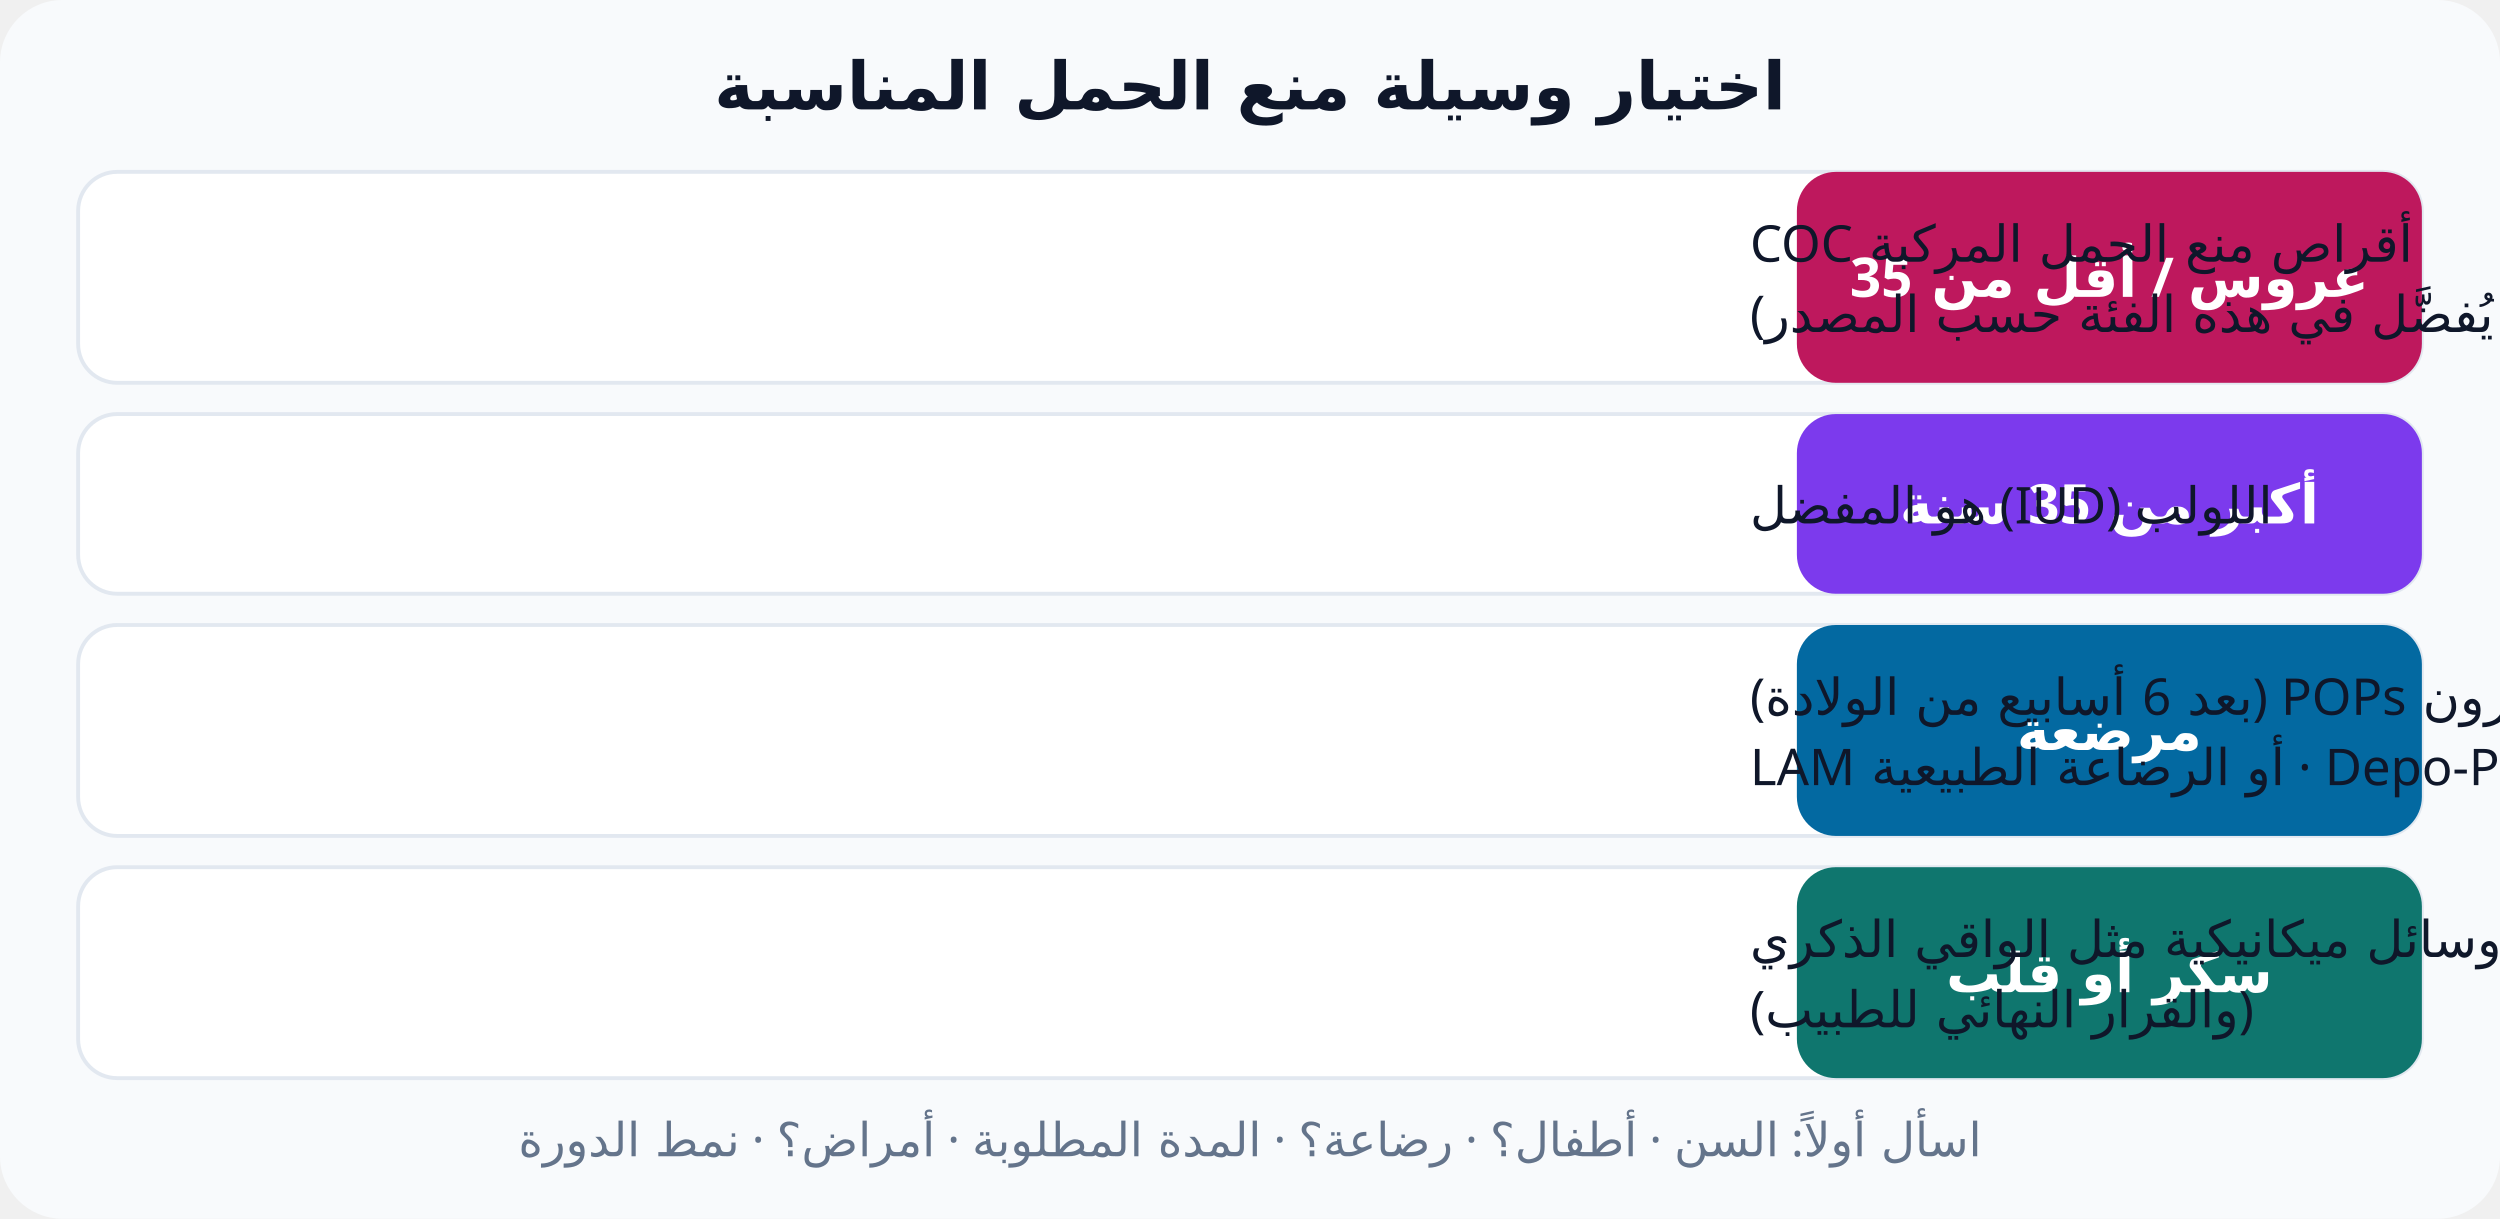
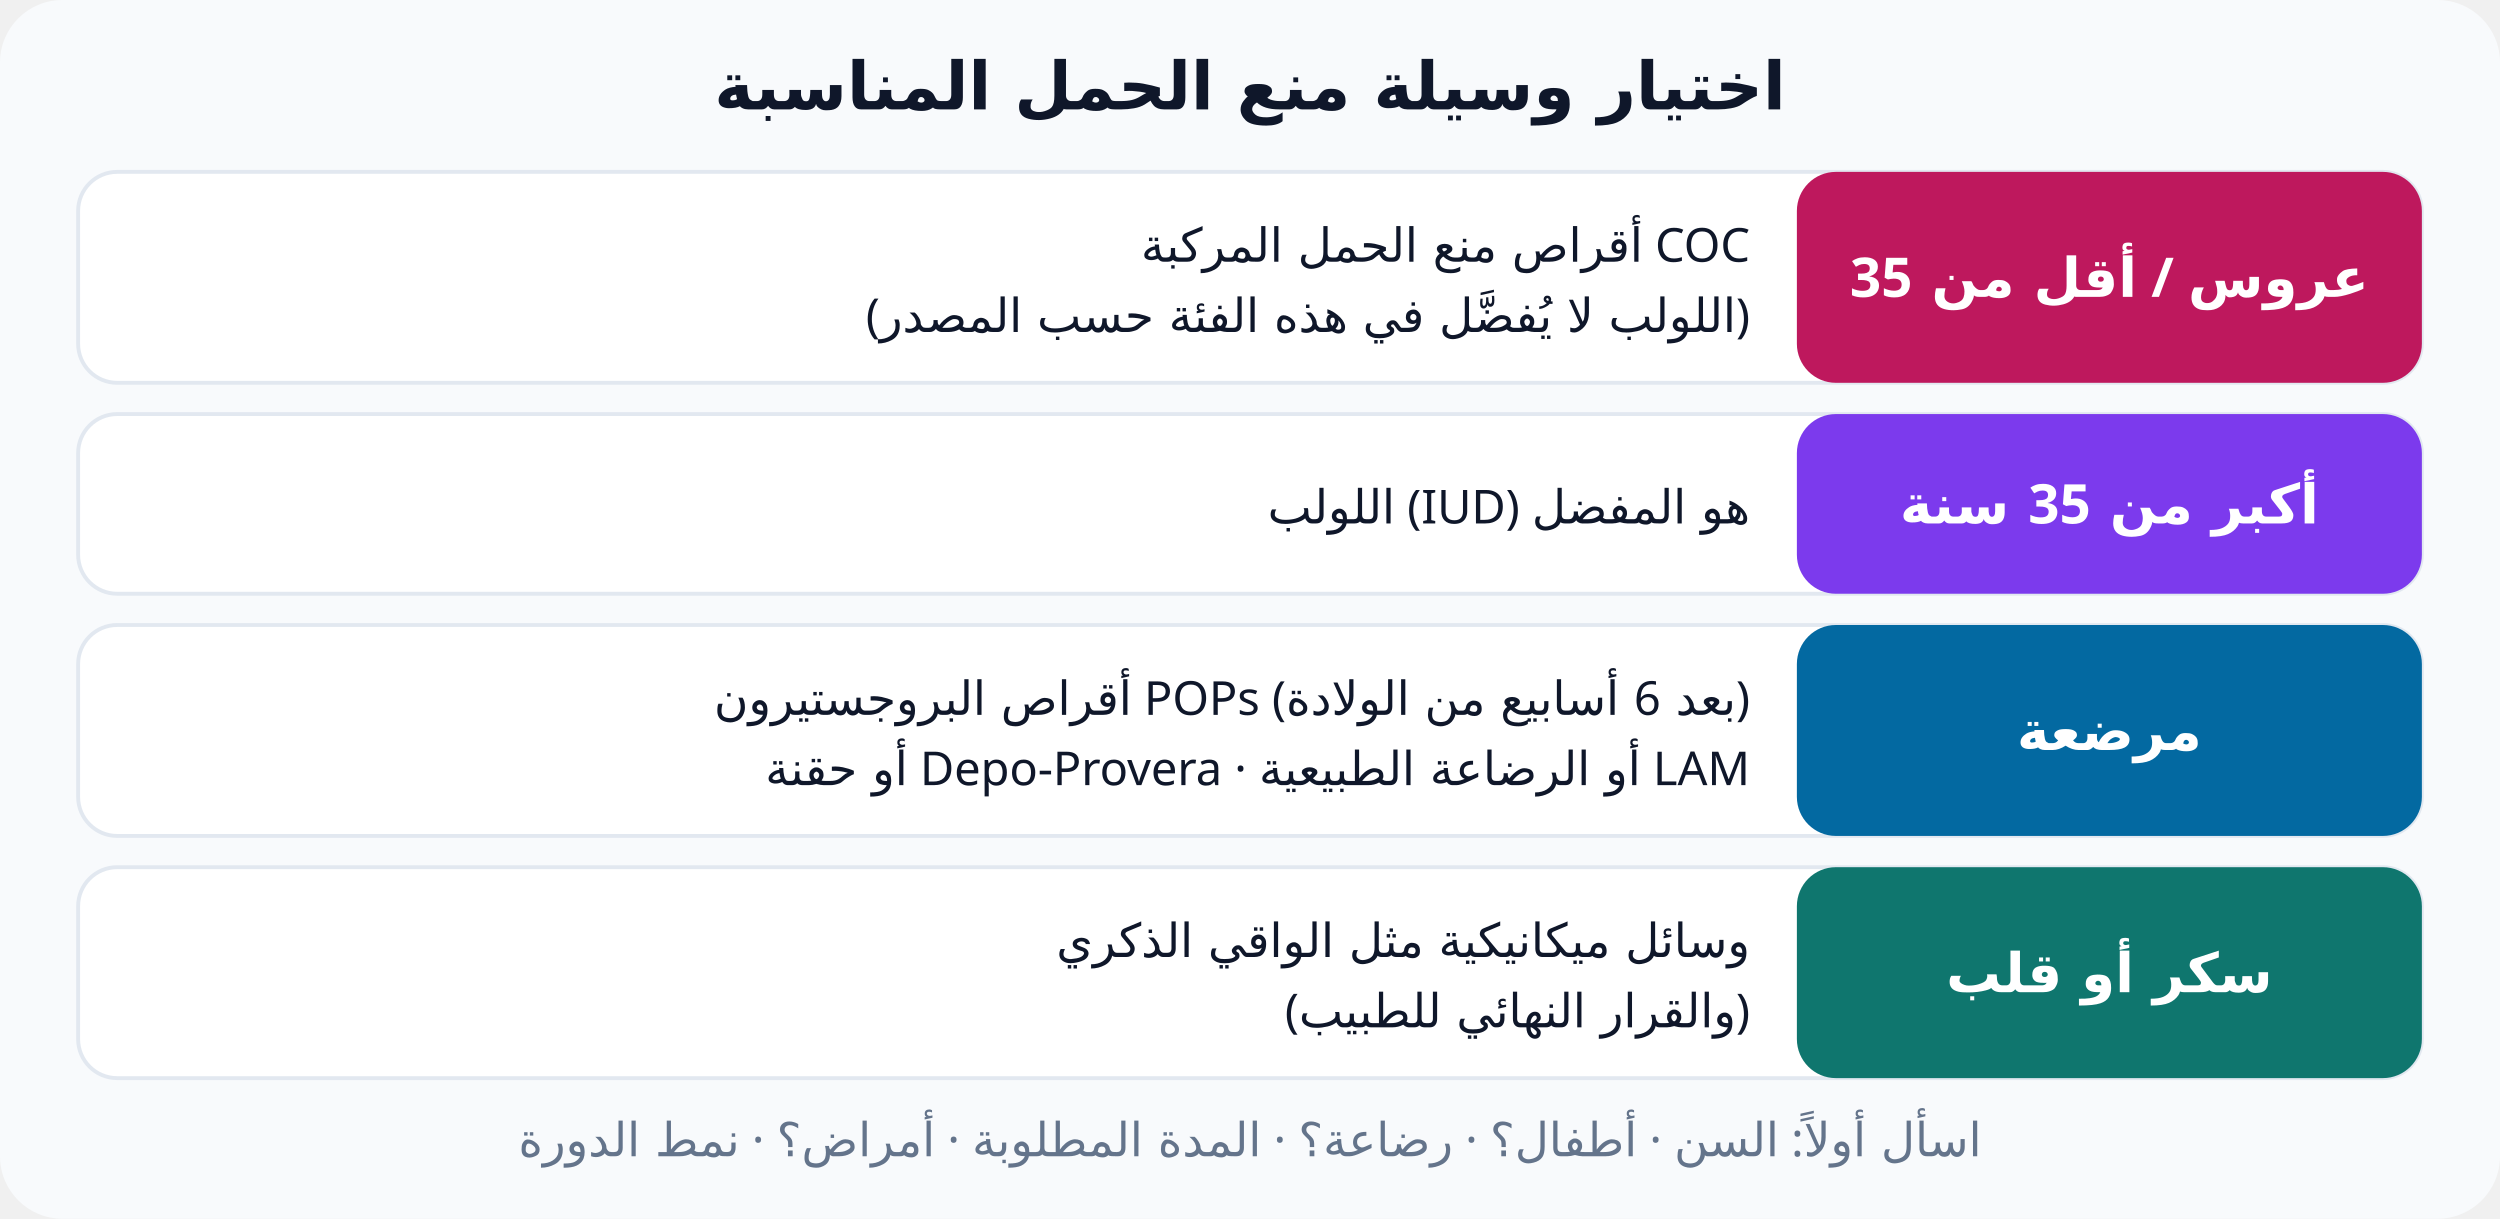
- <svg xmlns="http://www.w3.org/2000/svg" viewBox="0 0 640 312" font-family="Cairo, Tahoma, sans-serif" direction="rtl">
+ <svg xmlns="http://www.w3.org/2000/svg" viewBox="0 0 640 312" font-family="Cairo, Tahoma, sans-serif">
  <rect width="640" height="312" rx="16" fill="#f8fafc" />
  <text x="320" y="28" text-anchor="middle" font-size="17" font-weight="800" fill="#0f172a">اختيار وسيلة منع الحمل المناسبة</text>
  <rect x="20" y="44" width="600" height="54" rx="10" fill="#fff" stroke="#e2e8f0" />
  <rect x="460" y="44" width="160" height="54" rx="10" fill="#be185d" />
  <text x="540" y="76" text-anchor="middle" font-size="14" font-weight="800" fill="#fff">عروس / أقل من 35</text>
-   <text x="448" y="67" text-anchor="end" font-size="13" fill="#0f172a">أقراص منع الحمل المركبة COC</text>
-   <text x="448" y="85" text-anchor="end" font-size="13" fill="#0f172a">(اللولب لا يُفضَّل في هذه الفئة حسب المصدر)</text>
+   <text x="448" y="67" text-anchor="end" font-size="12" fill="#0f172a">أقراص منع الحمل المركبة COC</text>
+   <text x="448" y="85" text-anchor="end" font-size="12" fill="#0f172a">(اللولب لا يُفضَّل في هذه الفئة حسب المصدر)</text>
  <rect x="20" y="106" width="600" height="46" rx="10" fill="#fff" stroke="#e2e8f0" />
  <rect x="460" y="106" width="160" height="46" rx="10" fill="#7c3aed" />
  <text x="540" y="134" text-anchor="middle" font-size="14" font-weight="800" fill="#fff">أكبر من 35 سنة</text>
-   <text x="448" y="134" text-anchor="end" font-size="13" fill="#0f172a">اللولب (IUD) هو المفضل</text>
+   <text x="448" y="134" text-anchor="end" font-size="12" fill="#0f172a">اللولب (IUD) هو المفضل</text>
  <rect x="20" y="160" width="600" height="54" rx="10" fill="#fff" stroke="#e2e8f0" />
  <rect x="460" y="160" width="160" height="54" rx="10" fill="#0369a1" />
  <text x="540" y="192" text-anchor="middle" font-size="14" font-weight="800" fill="#fff">مرضعة</text>
-   <text x="448" y="183" text-anchor="end" font-size="13" fill="#0f172a">أقراص البروجستيرون POPs (بعد 6 أسابيع من الولادة)</text>
-   <text x="448" y="201" text-anchor="end" font-size="13" fill="#0f172a">أو حقنة Depo-Provera · أو الرضاعة الطبيعية LAM</text>
+   <text x="448" y="183" text-anchor="end" font-size="12" fill="#0f172a">أقراص البروجستيرون POPs (بعد 6 أسابيع من الولادة)</text>
+   <text x="448" y="201" text-anchor="end" font-size="12" fill="#0f172a">أو حقنة Depo-Provera · أو الرضاعة الطبيعية LAM</text>
  <rect x="20" y="222" width="600" height="54" rx="10" fill="#fff" stroke="#e2e8f0" />
  <rect x="460" y="222" width="160" height="54" rx="10" fill="#0f766e" />
  <text x="540" y="254" text-anchor="middle" font-size="14" font-weight="800" fill="#fff">سكر أو قلب</text>
-   <text x="448" y="245" text-anchor="end" font-size="13" fill="#0f172a">وسائل ميكانيكية مثل الواقي الذكري</text>
-   <text x="448" y="263" text-anchor="end" font-size="13" fill="#0f172a">(والقرار النهائي للطبيب)</text>
+   <text x="448" y="245" text-anchor="end" font-size="12" fill="#0f172a">وسائل ميكانيكية مثل الواقي الذكري</text>
+   <text x="448" y="263" text-anchor="end" font-size="12" fill="#0f172a">(والقرار النهائي للطبيب)</text>
  <text x="320" y="296" text-anchor="middle" font-size="12" fill="#64748b">اسأل أولاً: السن · أطفال؟ · رضاعة؟ · المدة المطلوبة · أمراض؟ · نمط الدورة</text>
</svg>
